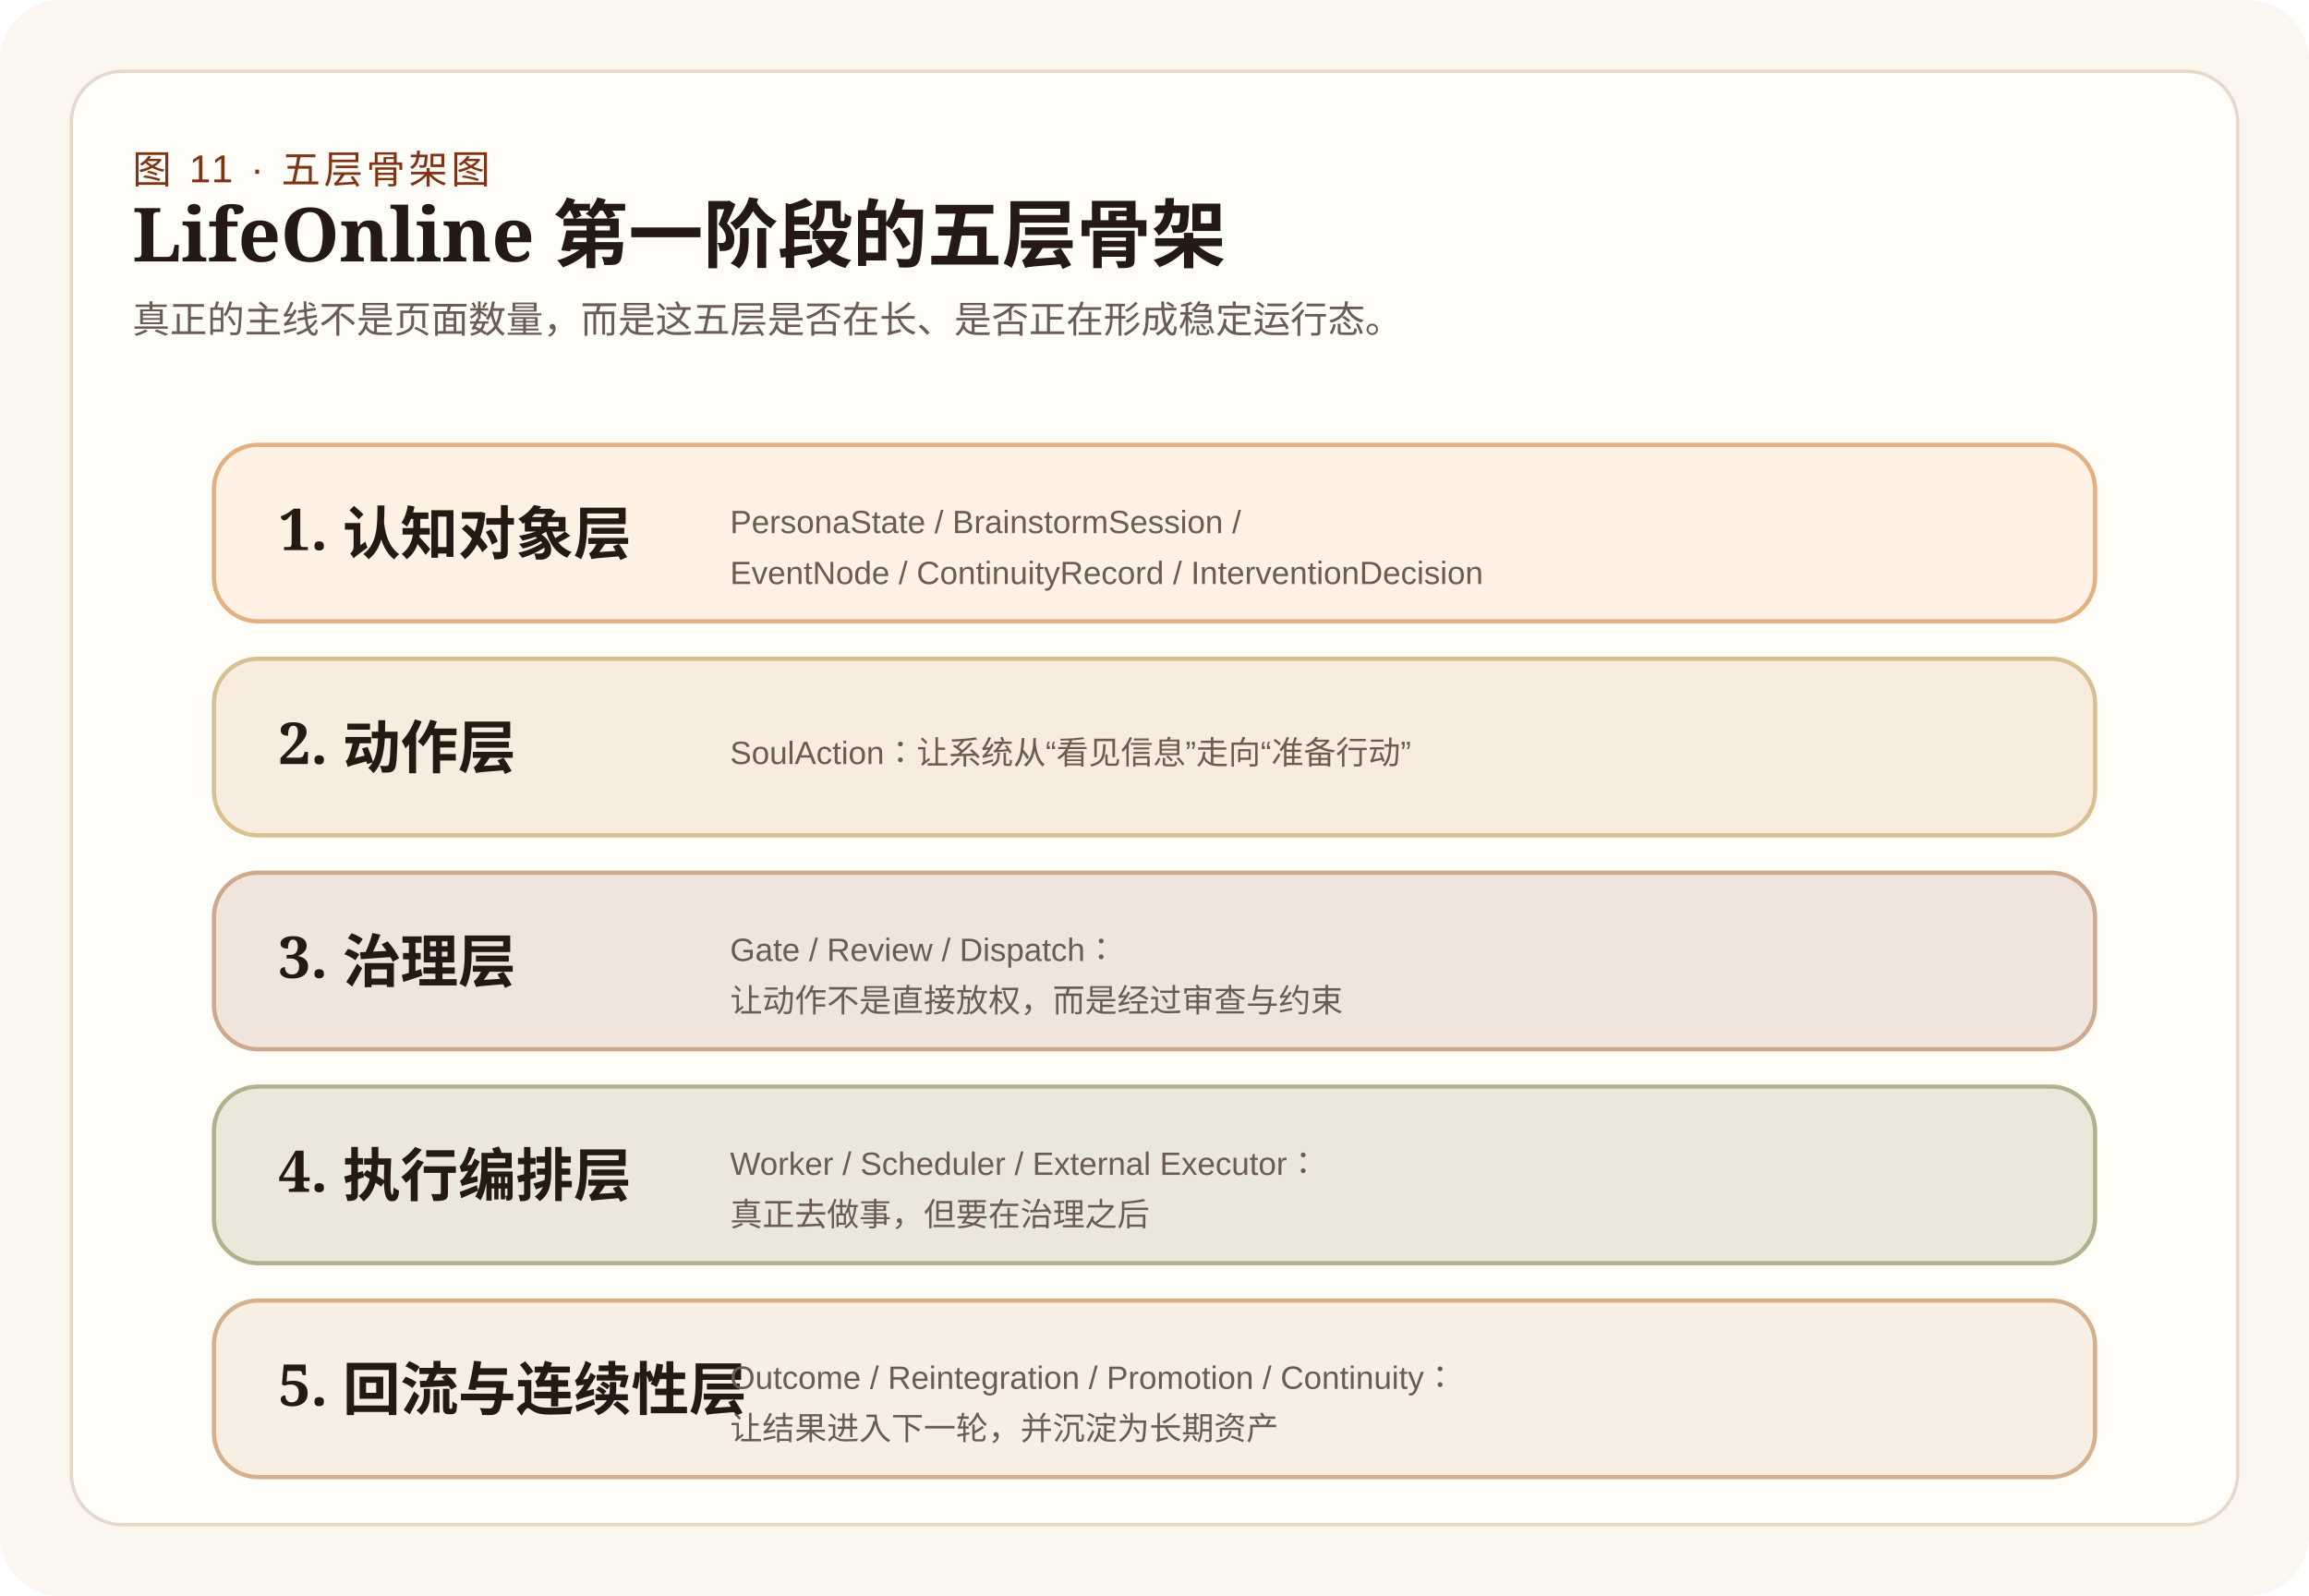
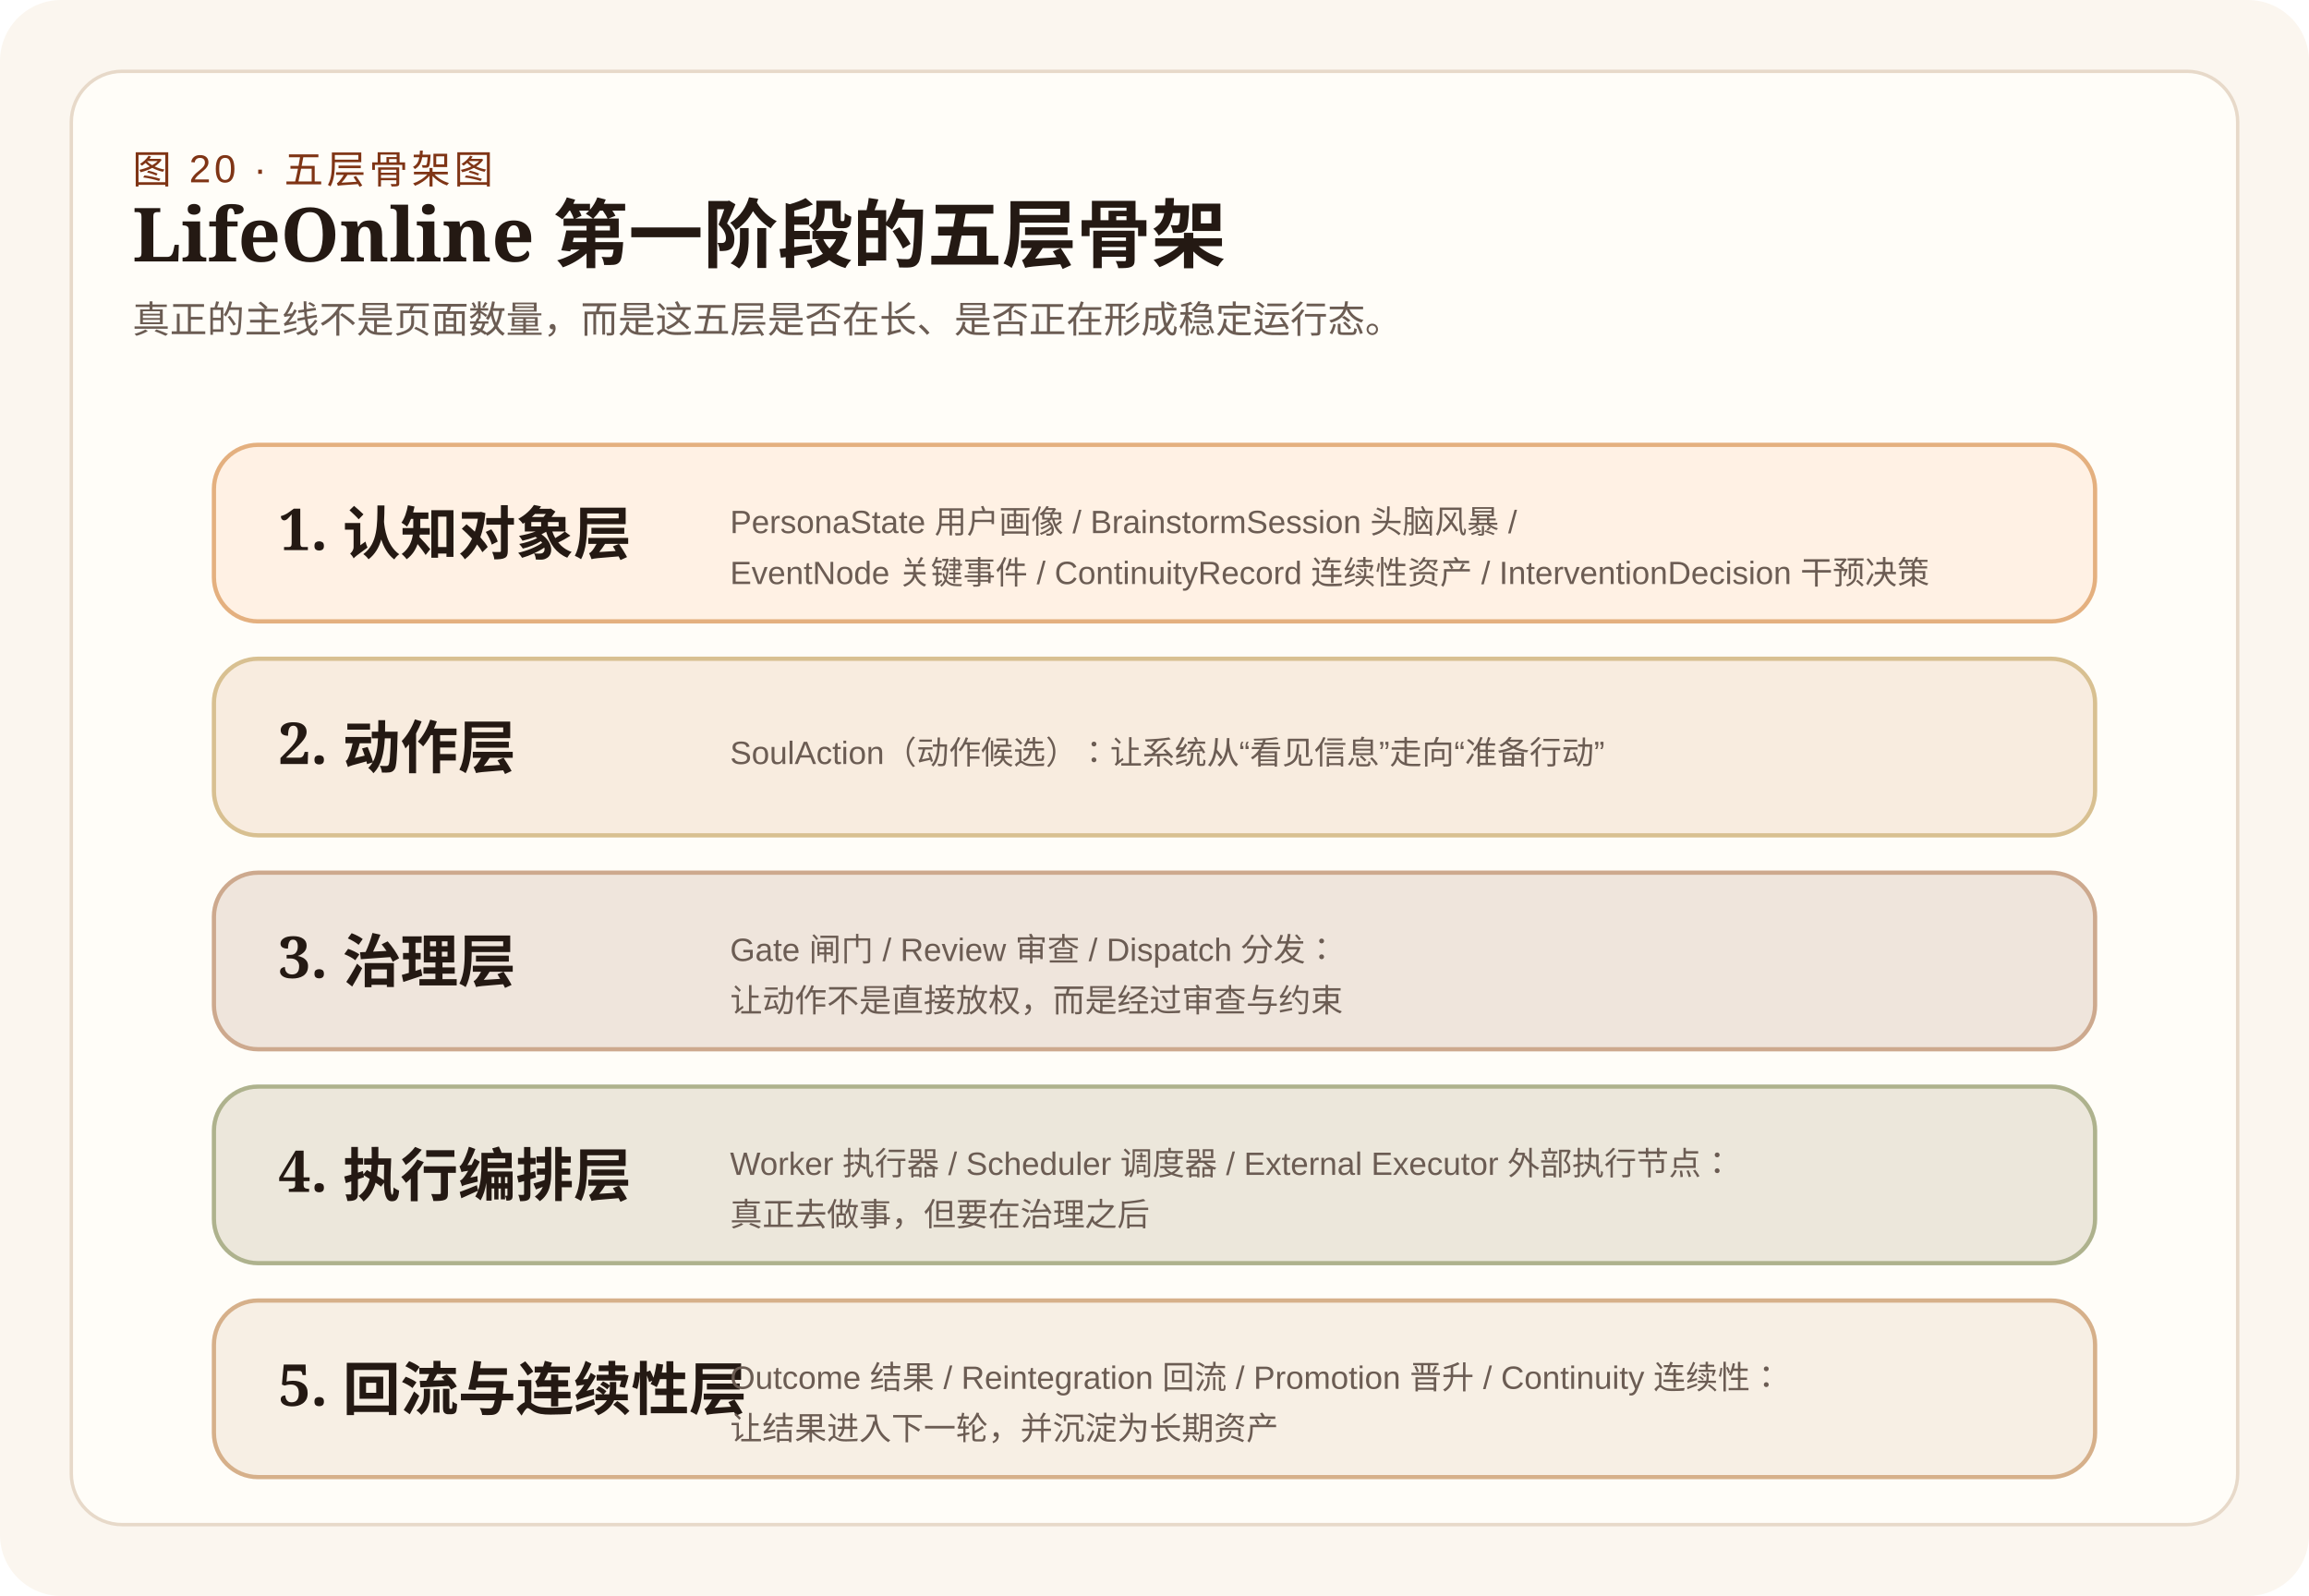
<svg xmlns="http://www.w3.org/2000/svg" width="1360" height="940" viewBox="0 0 1360 940" fill="none">
  <rect width="1360" height="940" rx="36" fill="#FBF6EF" />
  <rect x="42" y="42" width="1276" height="856" rx="30" fill="#FFFDF8" stroke="#E7D9C9" stroke-width="2" />
-   <text x="78" y="108" fill="#7F3415" font-size="23" font-family="Arial, sans-serif" letter-spacing="2">图 11 · 五层骨架图</text>
+   <text x="78" y="108" fill="#7F3415" font-size="23" font-family="Arial, sans-serif" letter-spacing="2">图 20 · 五层骨架图</text>
  <text x="78" y="154" fill="#241913" font-size="44" font-family="Georgia, serif" font-weight="700">LifeOnline 第一阶段的五层骨架</text>
  <text x="78" y="196" fill="#6B5C53" font-size="22" font-family="Arial, sans-serif">真正的主线不是页面数量，而是这五层是否在长、是否正在形成稳定运行态。</text>
  <rect x="126" y="262" width="1108" height="104" rx="26" fill="#FFF1E4" stroke="#E4B07F" stroke-width="2.5" />
  <text x="164" y="324" fill="#241913" font-size="34" font-family="Georgia, serif" font-weight="700">1. 认知对象层</text>
-   <text x="430" y="314" fill="#6B5C53" font-size="19" font-family="Arial, sans-serif">PersonaState / BrainstormSession /</text>
-   <text x="430" y="344" fill="#6B5C53" font-size="19" font-family="Arial, sans-serif">EventNode / ContinuityRecord / InterventionDecision</text>
+   <text x="430" y="314" fill="#6B5C53" font-size="19" font-family="Arial, sans-serif">PersonaState 用户画像 / BrainstormSession 头脑风暴 /</text>
+   <text x="430" y="344" fill="#6B5C53" font-size="19" font-family="Arial, sans-serif">EventNode 关键事件 / ContinuityRecord 连续性资产 / InterventionDecision 干预决策</text>
  <rect x="126" y="388" width="1108" height="104" rx="26" fill="#F8ECDf" stroke="#D8C091" stroke-width="2.5" />
  <text x="164" y="450" fill="#241913" font-size="34" font-family="Georgia, serif" font-weight="700">2. 动作层</text>
-   <text x="430" y="450" fill="#6B5C53" font-size="19" font-family="Arial, sans-serif">SoulAction：让系统从“看见信息”走向“准备行动”</text>
+   <text x="430" y="450" fill="#6B5C53" font-size="19" font-family="Arial, sans-serif">SoulAction（动作候选）：让系统从“看见信息”走向“准备行动”</text>
  <rect x="126" y="514" width="1108" height="104" rx="26" fill="#EFE5DC" stroke="#CDA98E" stroke-width="2.5" />
  <text x="164" y="576" fill="#241913" font-size="34" font-family="Georgia, serif" font-weight="700">3. 治理层</text>
-   <text x="430" y="566" fill="#6B5C53" font-size="19" font-family="Arial, sans-serif">Gate / Review / Dispatch：</text>
+   <text x="430" y="566" fill="#6B5C53" font-size="19" font-family="Arial, sans-serif">Gate 闸门 / Review 审查 / Dispatch 分发：</text>
  <text x="430" y="596" fill="#6B5C53" font-size="19" font-family="Arial, sans-serif">让动作不是直接放权，而是经过审查与约束</text>
  <rect x="126" y="640" width="1108" height="104" rx="26" fill="#ECE7DB" stroke="#AEB28D" stroke-width="2.5" />
  <text x="164" y="702" fill="#241913" font-size="34" font-family="Georgia, serif" font-weight="700">4. 执行编排层</text>
-   <text x="430" y="692" fill="#6B5C53" font-size="19" font-family="Arial, sans-serif">Worker / Scheduler / External Executor：</text>
+   <text x="430" y="692" fill="#6B5C53" font-size="19" font-family="Arial, sans-serif">Worker 执行器 / Scheduler 调度器 / External Executor 外部执行节点：</text>
  <text x="430" y="722" fill="#6B5C53" font-size="19" font-family="Arial, sans-serif">真正去做事，但要在治理之后</text>
  <rect x="126" y="766" width="1108" height="104" rx="26" fill="#F7EFE4" stroke="#D6B08A" stroke-width="2.5" />
  <text x="164" y="828" fill="#241913" font-size="34" font-family="Georgia, serif" font-weight="700">5. 回流与连续性层</text>
-   <text x="430" y="818" fill="#6B5C53" font-size="19" font-family="Arial, sans-serif">Outcome / Reintegration / Promotion / Continuity：</text>
+   <text x="430" y="818" fill="#6B5C53" font-size="19" font-family="Arial, sans-serif">Outcome 结果 / Reintegration 回流 / Promotion 晋升 / Continuity 连续性：</text>
  <text x="430" y="848" fill="#6B5C53" font-size="19" font-family="Arial, sans-serif">让结果进入下一轮，并沉淀为长期资产</text>
</svg>
